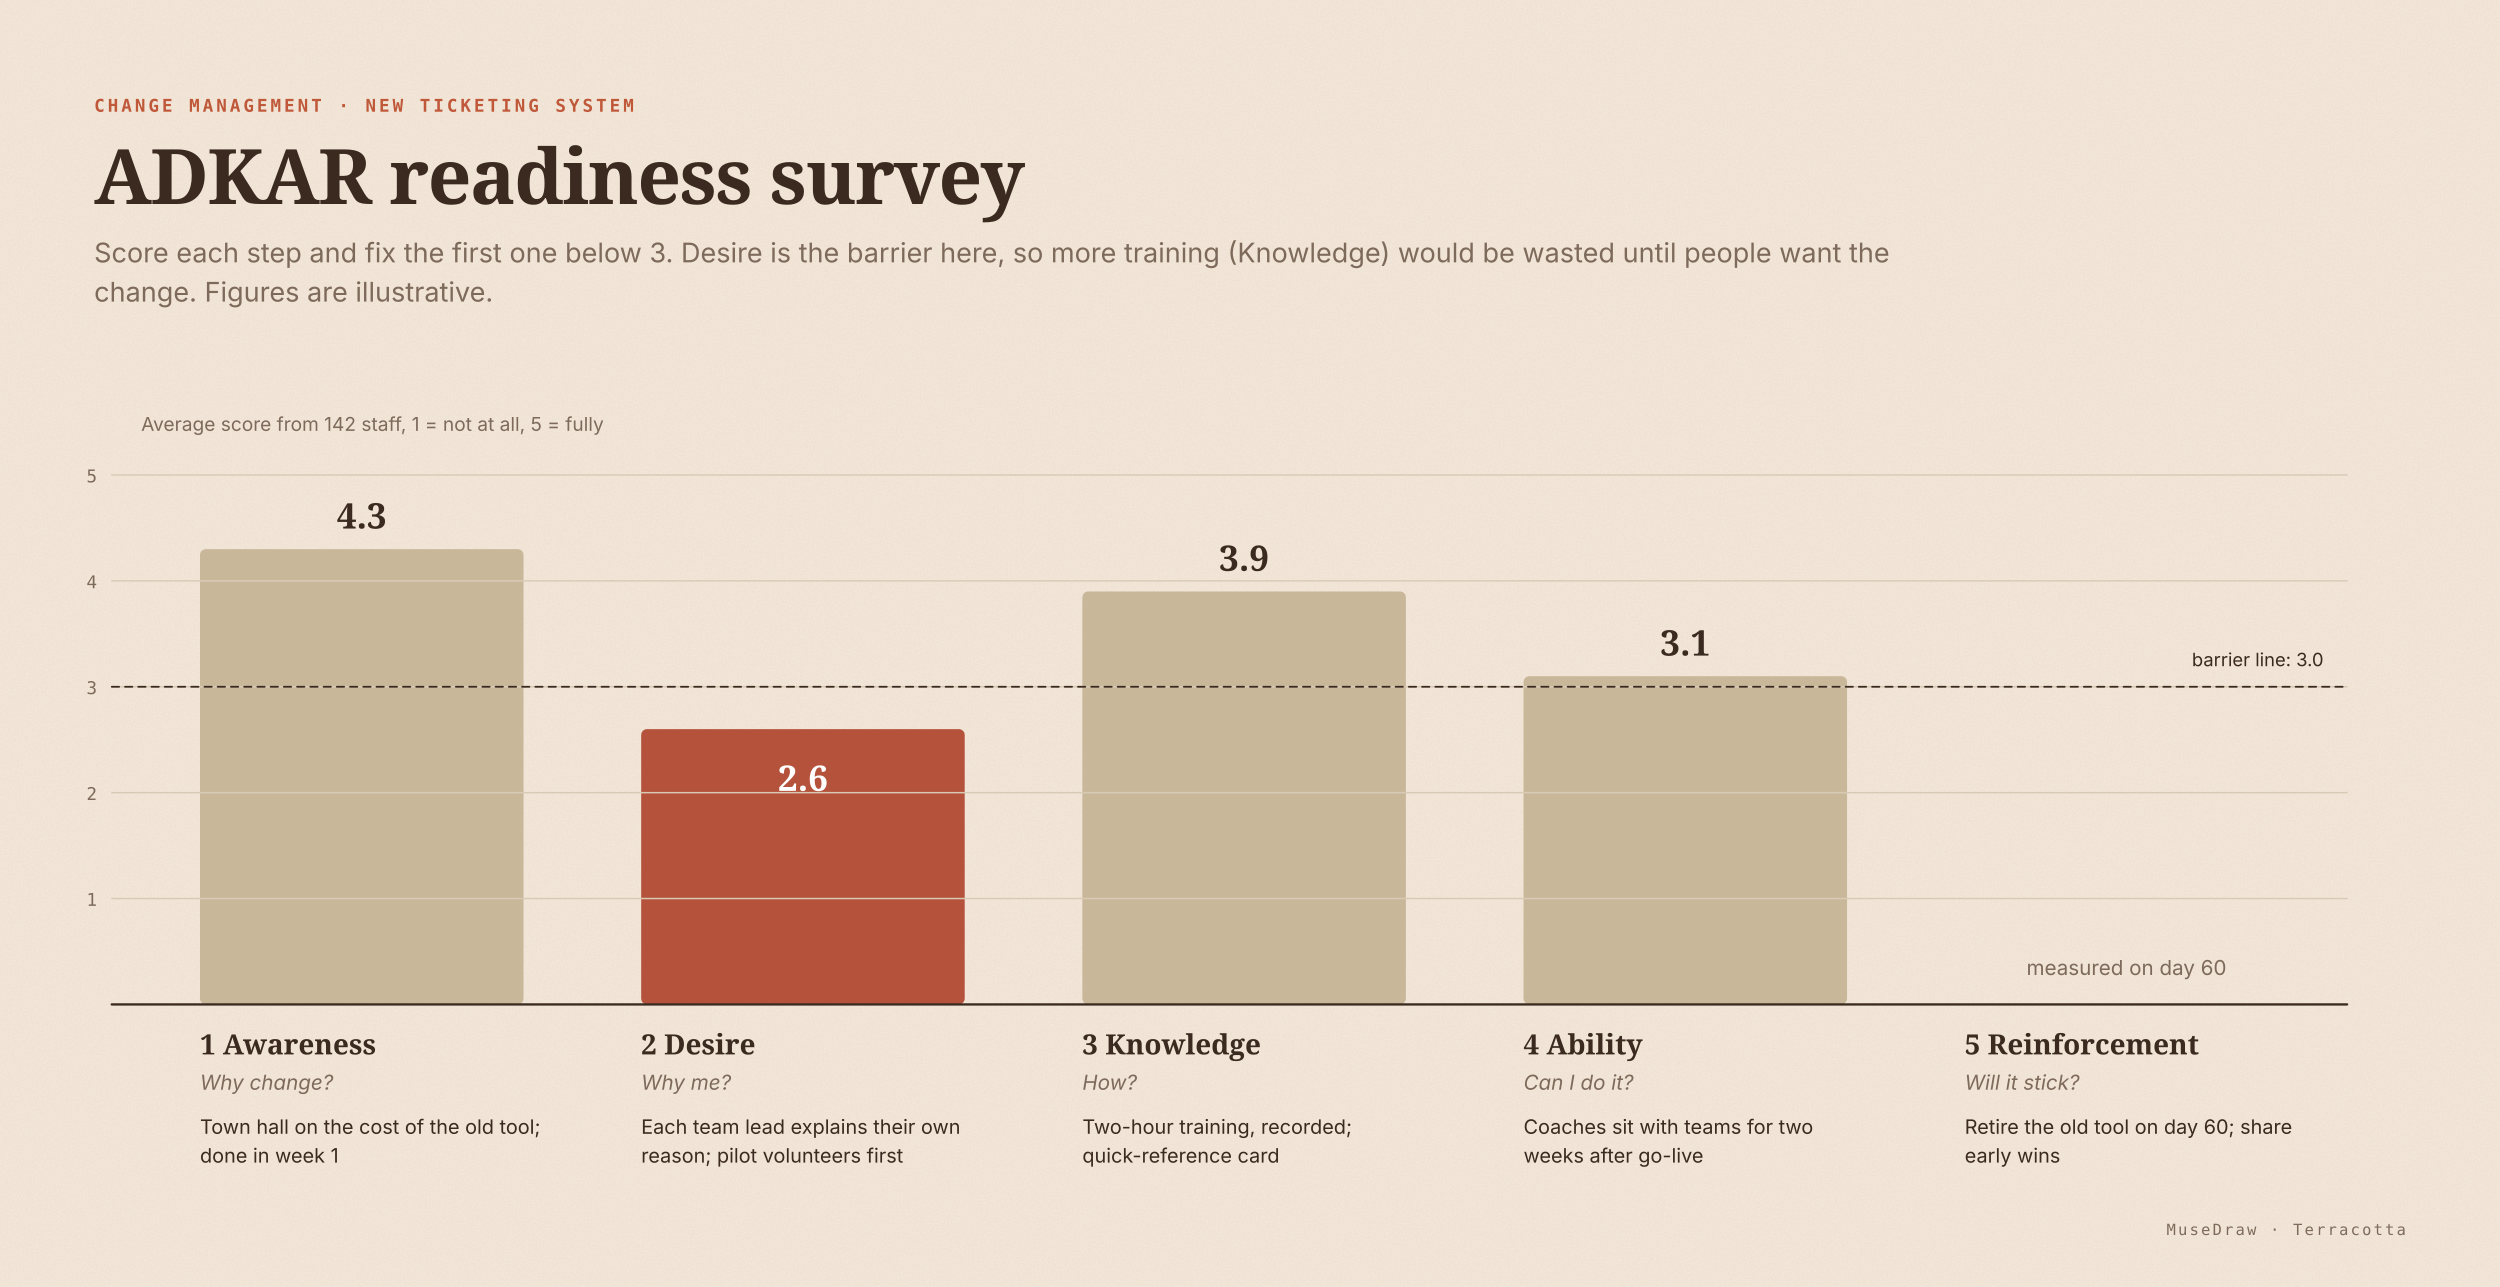
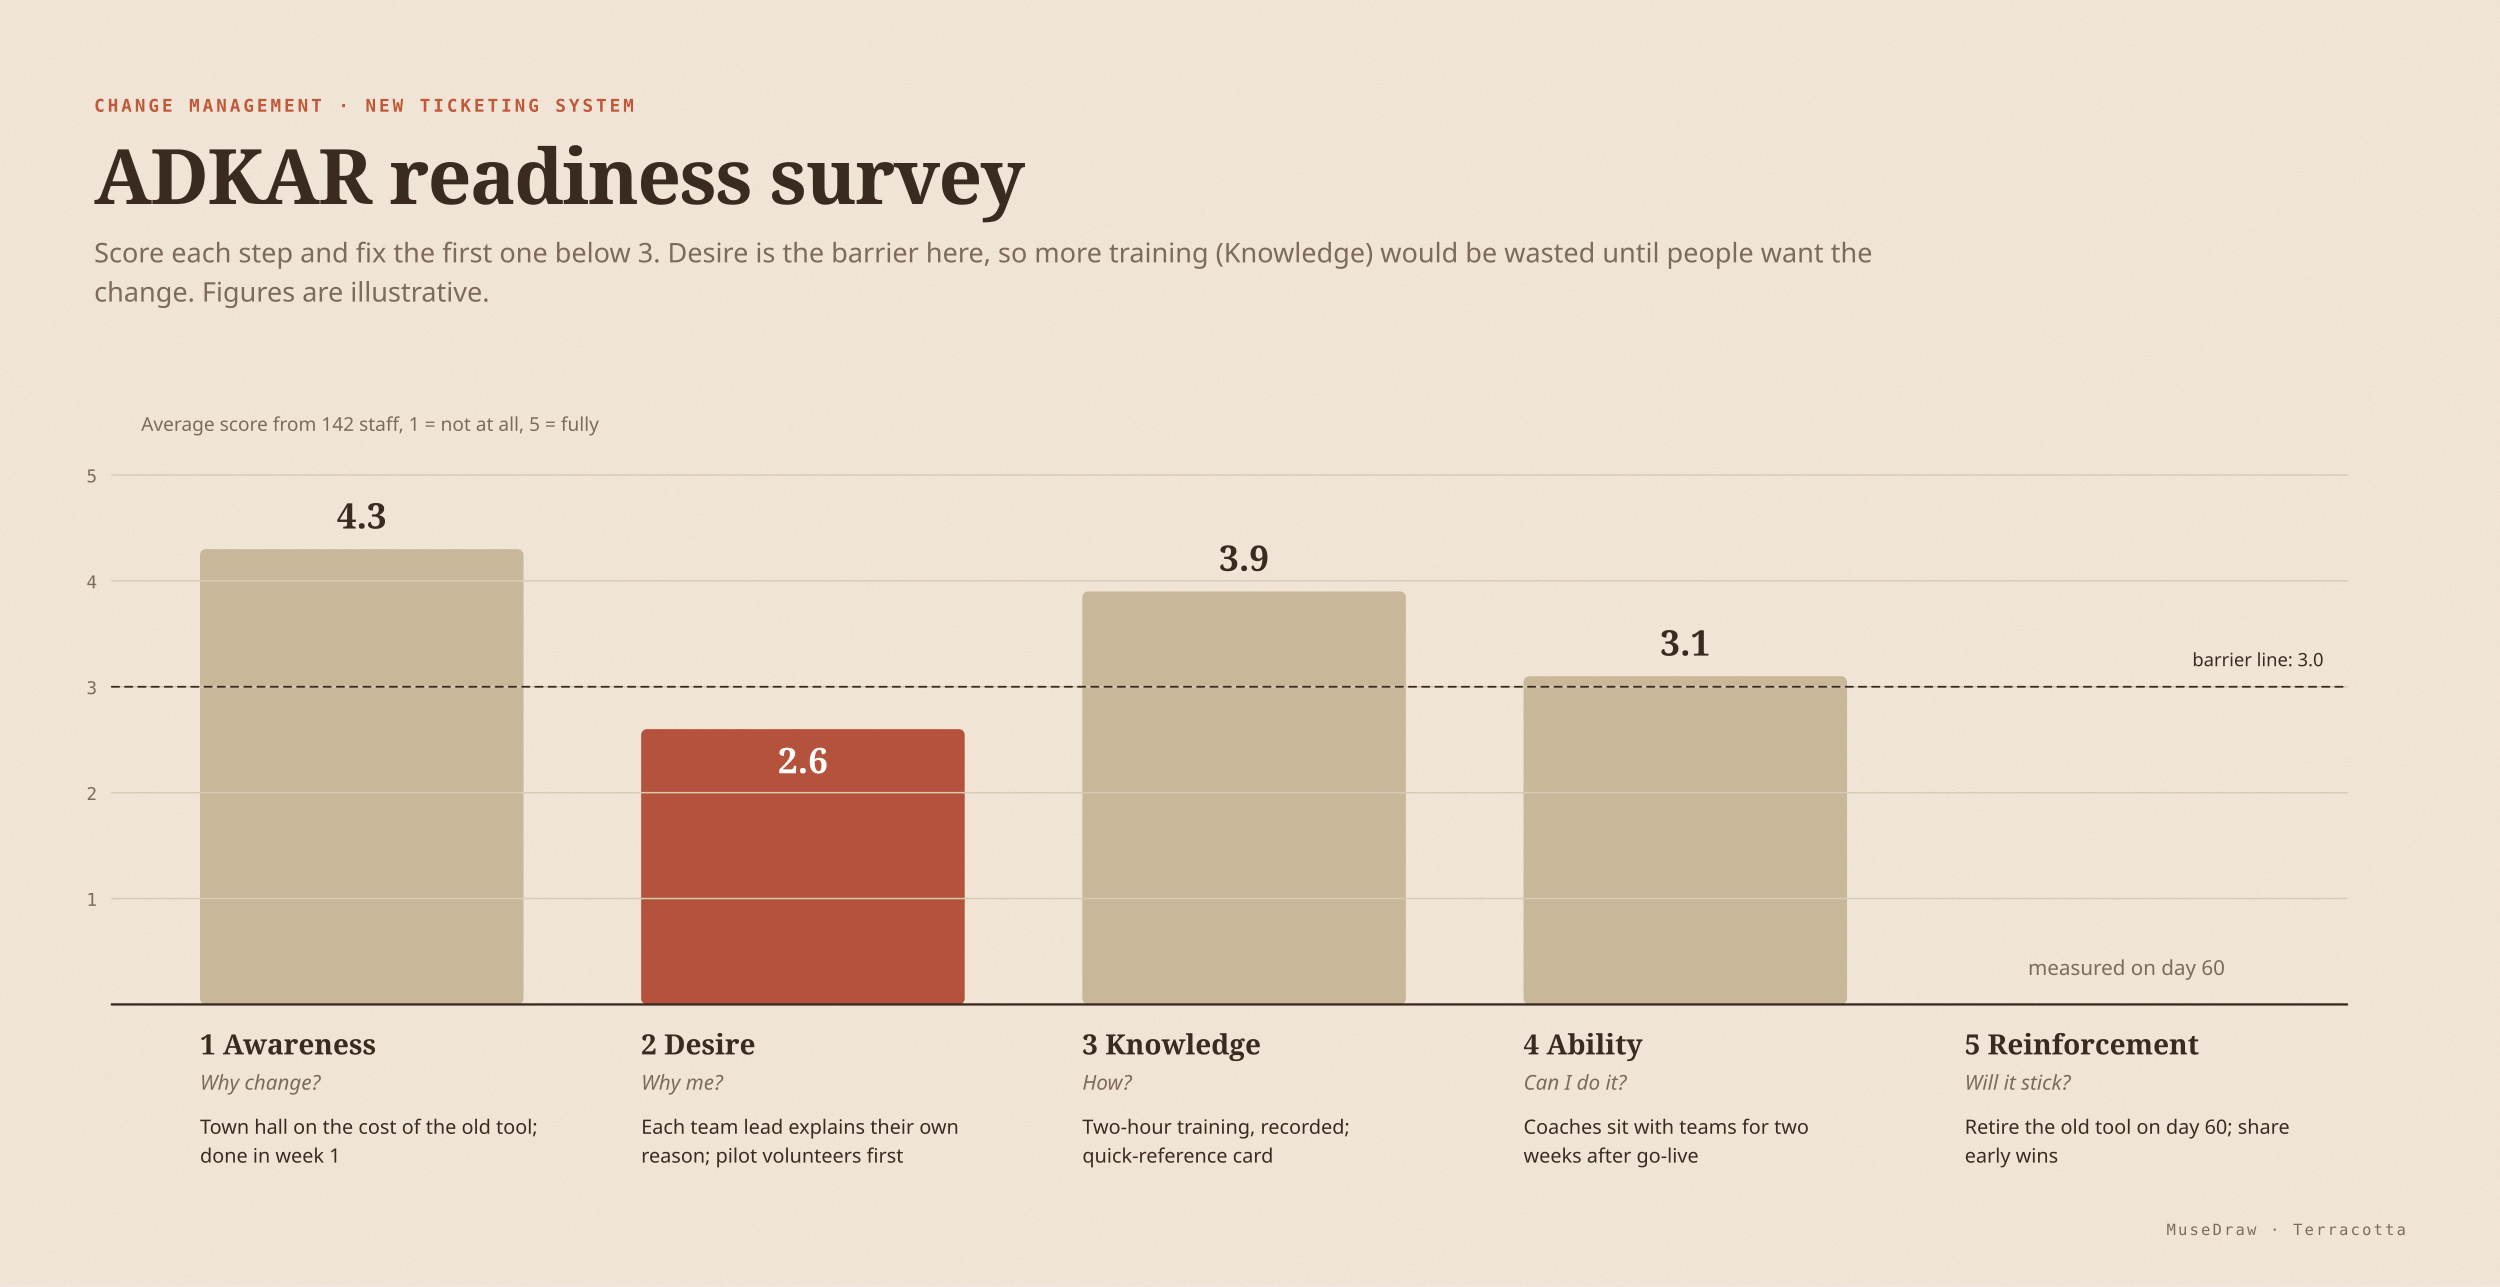
<svg xmlns="http://www.w3.org/2000/svg" viewBox="0 0 1700 875" width="1700" height="875" role="img" aria-labelledby="md-title md-desc" data-theme="terracotta">
  <defs>
    <filter id="tex-grain" x="0" y="0" width="100%" height="100%">
      <feTurbulence type="fractalNoise" baseFrequency="0.8" numOctaves="3" seed="7" stitchTiles="stitch" />
      <feColorMatrix type="matrix" values="0 0 0 0 0.45  0 0 0 0 0.3  0 0 0 0 0.2  0 0 0 0.5 0" />
    </filter>
  </defs>
  <g id="background">
    <rect id="canvas" width="1700" height="875" fill="#F3E8DA" />
    <rect width="1700" height="875" filter="url(#tex-grain)" opacity="0.18" />
  </g>
  <g id="zones">
    <g id="bar-1" data-md="bar">
      <rect x="136" y="373.4" width="220" height="309.6" rx="4" fill="#C9B79A" />
    </g>
    <g id="bar-2" data-md="bar">
      <rect x="436" y="495.8" width="220" height="187.2" rx="4" fill="#B5523B" />
    </g>
    <g id="bar-3" data-md="bar">
      <rect x="736" y="402.2" width="220" height="280.8" rx="4" fill="#C9B79A" />
    </g>
    <g id="bar-4" data-md="bar">
      <rect x="1036" y="459.8" width="220" height="223.2" rx="4" fill="#C9B79A" />
    </g>
-     <path id="line-1" d="M76 611 L1596 611" fill="none" stroke="#D8CBB6" stroke-width="1" stroke-linecap="round" />
-     <path id="line-2" d="M76 539 L1596 539" fill="none" stroke="#D8CBB6" stroke-width="1" stroke-linecap="round" />
-     <path id="line-3" d="M76 467 L1596 467" fill="none" stroke="#D8CBB6" stroke-width="1" stroke-linecap="round" />
-     <path id="line-4" d="M76 395 L1596 395" fill="none" stroke="#D8CBB6" stroke-width="1" stroke-linecap="round" />
-     <path id="line-5" d="M76 323 L1596 323" fill="none" stroke="#D8CBB6" stroke-width="1" stroke-linecap="round" />
-     <path id="line-6" d="M76 467 L1596 467" fill="none" stroke="#3A2A20" stroke-width="1.2" stroke-dasharray="5 4" stroke-linecap="round" />
-     <path id="line-7" d="M76 683 L1596 683" fill="none" stroke="#3A2A20" stroke-width="1.6" stroke-linecap="round" />
+     <path id="line-1" data-md-line="line-1" d="M76 611 L1596 611" fill="none" stroke="#D8CBB6" stroke-width="1" stroke-linecap="round" />
+     <path id="line-2" data-md-line="line-2" d="M76 539 L1596 539" fill="none" stroke="#D8CBB6" stroke-width="1" stroke-linecap="round" />
+     <path id="line-3" data-md-line="line-3" d="M76 467 L1596 467" fill="none" stroke="#D8CBB6" stroke-width="1" stroke-linecap="round" />
+     <path id="line-4" data-md-line="line-4" d="M76 395 L1596 395" fill="none" stroke="#D8CBB6" stroke-width="1" stroke-linecap="round" />
+     <path id="line-5" data-md-line="line-5" d="M76 323 L1596 323" fill="none" stroke="#D8CBB6" stroke-width="1" stroke-linecap="round" />
+     <path id="line-6" data-md-line="line-6" d="M76 467 L1596 467" fill="none" stroke="#3A2A20" stroke-width="1.2" stroke-dasharray="5 4" stroke-linecap="round" />
+     <path id="line-7" data-md-line="line-7" d="M76 683 L1596 683" fill="none" stroke="#3A2A20" stroke-width="1.6" stroke-linecap="round" />
  </g>
  <g id="edges" />
  <g id="nodes" />
  <g id="edge-labels" />
  <g id="notes" />
  <g id="legend" />
  <g id="texts">
-     <text x="66" y="616" font-family="IBM Plex Mono, Noto Sans SC, monospace" font-size="12" font-weight="400" fill="#7D6A5B" text-anchor="end">
-       <tspan x="66">1</tspan>
-     </text>
-     <text x="66" y="544" font-family="IBM Plex Mono, Noto Sans SC, monospace" font-size="12" font-weight="400" fill="#7D6A5B" text-anchor="end">
-       <tspan x="66">2</tspan>
-     </text>
-     <text x="66" y="472" font-family="IBM Plex Mono, Noto Sans SC, monospace" font-size="12" font-weight="400" fill="#7D6A5B" text-anchor="end">
-       <tspan x="66">3</tspan>
-     </text>
-     <text x="66" y="400" font-family="IBM Plex Mono, Noto Sans SC, monospace" font-size="12" font-weight="400" fill="#7D6A5B" text-anchor="end">
-       <tspan x="66">4</tspan>
-     </text>
-     <text x="66" y="328" font-family="IBM Plex Mono, Noto Sans SC, monospace" font-size="12" font-weight="400" fill="#7D6A5B" text-anchor="end">
-       <tspan x="66">5</tspan>
-     </text>
-     <text x="1580" y="453" font-family="Inter, Noto Sans SC, sans-serif" font-size="12.5" font-weight="400" fill="#3A2A20" text-anchor="end">
-       <tspan x="1580">barrier line: 3.0</tspan>
-     </text>
-     <text x="246" y="359.4" font-family="Fraunces, Noto Serif SC, serif" font-size="24" font-weight="700" fill="#3A2A20" text-anchor="middle">
-       <tspan x="246">4.3</tspan>
-     </text>
-     <text x="136" y="717" font-family="Fraunces, Noto Serif SC, serif" font-size="19" font-weight="700" fill="#3A2A20" text-anchor="start">
-       <tspan x="136">1  Awareness</tspan>
-     </text>
-     <text x="136" y="741" font-family="Inter, Noto Sans SC, sans-serif" font-size="14" font-weight="400" fill="#7D6A5B" text-anchor="start" font-style="italic">
-       <tspan x="136">Why change?</tspan>
-     </text>
-     <text x="136" y="771" font-family="Inter, Noto Sans SC, sans-serif" font-size="13.5" font-weight="400" fill="#3A2A20" text-anchor="start">
-       <tspan x="136">Town hall on the cost of the old tool;</tspan>
-       <tspan x="136" dy="19.58">done in week 1</tspan>
-     </text>
-     <text x="546" y="537.8" font-family="Fraunces, Noto Serif SC, serif" font-size="24" font-weight="700" fill="#FFFFFF" text-anchor="middle">
-       <tspan x="546">2.6</tspan>
-     </text>
-     <text x="436" y="717" font-family="Fraunces, Noto Serif SC, serif" font-size="19" font-weight="700" fill="#3A2A20" text-anchor="start">
-       <tspan x="436">2  Desire</tspan>
-     </text>
-     <text x="436" y="741" font-family="Inter, Noto Sans SC, sans-serif" font-size="14" font-weight="400" fill="#7D6A5B" text-anchor="start" font-style="italic">
-       <tspan x="436">Why me?</tspan>
-     </text>
-     <text x="436" y="771" font-family="Inter, Noto Sans SC, sans-serif" font-size="13.5" font-weight="400" fill="#3A2A20" text-anchor="start">
-       <tspan x="436">Each team lead explains their own</tspan>
-       <tspan x="436" dy="19.58">reason; pilot volunteers first</tspan>
-     </text>
-     <text x="846" y="388.2" font-family="Fraunces, Noto Serif SC, serif" font-size="24" font-weight="700" fill="#3A2A20" text-anchor="middle">
-       <tspan x="846">3.9</tspan>
-     </text>
-     <text x="736" y="717" font-family="Fraunces, Noto Serif SC, serif" font-size="19" font-weight="700" fill="#3A2A20" text-anchor="start">
-       <tspan x="736">3  Knowledge</tspan>
-     </text>
-     <text x="736" y="741" font-family="Inter, Noto Sans SC, sans-serif" font-size="14" font-weight="400" fill="#7D6A5B" text-anchor="start" font-style="italic">
-       <tspan x="736">How?</tspan>
-     </text>
-     <text x="736" y="771" font-family="Inter, Noto Sans SC, sans-serif" font-size="13.5" font-weight="400" fill="#3A2A20" text-anchor="start">
-       <tspan x="736">Two-hour training, recorded;</tspan>
-       <tspan x="736" dy="19.58">quick-reference card</tspan>
-     </text>
-     <text x="1146" y="445.8" font-family="Fraunces, Noto Serif SC, serif" font-size="24" font-weight="700" fill="#3A2A20" text-anchor="middle">
-       <tspan x="1146">3.1</tspan>
-     </text>
-     <text x="1036" y="717" font-family="Fraunces, Noto Serif SC, serif" font-size="19" font-weight="700" fill="#3A2A20" text-anchor="start">
-       <tspan x="1036">4  Ability</tspan>
-     </text>
-     <text x="1036" y="741" font-family="Inter, Noto Sans SC, sans-serif" font-size="14" font-weight="400" fill="#7D6A5B" text-anchor="start" font-style="italic">
-       <tspan x="1036">Can I do it?</tspan>
-     </text>
-     <text x="1036" y="771" font-family="Inter, Noto Sans SC, sans-serif" font-size="13.5" font-weight="400" fill="#3A2A20" text-anchor="start">
-       <tspan x="1036">Coaches sit with teams for two</tspan>
-       <tspan x="1036" dy="19.58">weeks after go-live</tspan>
-     </text>
-     <text x="1446" y="663" font-family="Inter, Noto Sans SC, sans-serif" font-size="14" font-weight="400" fill="#7D6A5B" text-anchor="middle">
-       <tspan x="1446">measured on day 60</tspan>
-     </text>
-     <text x="1336" y="717" font-family="Fraunces, Noto Serif SC, serif" font-size="19" font-weight="700" fill="#3A2A20" text-anchor="start">
-       <tspan x="1336">5  Reinforcement</tspan>
-     </text>
-     <text x="1336" y="741" font-family="Inter, Noto Sans SC, sans-serif" font-size="14" font-weight="400" fill="#7D6A5B" text-anchor="start" font-style="italic">
-       <tspan x="1336">Will it stick?</tspan>
-     </text>
-     <text x="1336" y="771" font-family="Inter, Noto Sans SC, sans-serif" font-size="13.5" font-weight="400" fill="#3A2A20" text-anchor="start">
-       <tspan x="1336">Retire the old tool on day 60; share</tspan>
-       <tspan x="1336" dy="19.58">early wins</tspan>
-     </text>
-     <text x="96" y="293" font-family="Inter, Noto Sans SC, sans-serif" font-size="13" font-weight="400" fill="#7D6A5B" text-anchor="start">
-       <tspan x="96">Average score from 142 staff, 1 = not at all, 5 = fully</tspan>
-     </text>
+     <g data-md-free-text="free-text-1">
+       <text x="66" y="616" font-family="Consolas, Microsoft YaHei, monospace" font-size="12" font-weight="400" fill="#7D6A5B" text-anchor="end">
+         <tspan x="66">1</tspan>
+       </text>
+     </g>
+     <g data-md-free-text="free-text-2">
+       <text x="66" y="544" font-family="Consolas, Microsoft YaHei, monospace" font-size="12" font-weight="400" fill="#7D6A5B" text-anchor="end">
+         <tspan x="66">2</tspan>
+       </text>
+     </g>
+     <g data-md-free-text="free-text-3">
+       <text x="66" y="472" font-family="Consolas, Microsoft YaHei, monospace" font-size="12" font-weight="400" fill="#7D6A5B" text-anchor="end">
+         <tspan x="66">3</tspan>
+       </text>
+     </g>
+     <g data-md-free-text="free-text-4">
+       <text x="66" y="400" font-family="Consolas, Microsoft YaHei, monospace" font-size="12" font-weight="400" fill="#7D6A5B" text-anchor="end">
+         <tspan x="66">4</tspan>
+       </text>
+     </g>
+     <g data-md-free-text="free-text-5">
+       <text x="66" y="328" font-family="Consolas, Microsoft YaHei, monospace" font-size="12" font-weight="400" fill="#7D6A5B" text-anchor="end">
+         <tspan x="66">5</tspan>
+       </text>
+     </g>
+     <g data-md-free-text="free-text-6">
+       <text x="1580" y="453" font-family="Segoe UI, Microsoft YaHei, sans-serif" font-size="12.5" font-weight="400" fill="#3A2A20" text-anchor="end">
+         <tspan x="1580">barrier line: 3.0</tspan>
+       </text>
+     </g>
+     <g data-md-free-text="free-text-7">
+       <text x="246" y="359.4" font-family="Georgia, SimSun, serif" font-size="24" font-weight="700" fill="#3A2A20" text-anchor="middle">
+         <tspan x="246">4.3</tspan>
+       </text>
+     </g>
+     <g data-md-free-text="free-text-8">
+       <text x="136" y="717" font-family="Georgia, SimSun, serif" font-size="19" font-weight="700" fill="#3A2A20" text-anchor="start">
+         <tspan x="136">1  Awareness</tspan>
+       </text>
+     </g>
+     <g data-md-free-text="free-text-9">
+       <text x="136" y="741" font-family="Segoe UI, Microsoft YaHei, sans-serif" font-size="14" font-weight="400" fill="#7D6A5B" text-anchor="start" font-style="italic">
+         <tspan x="136">Why change?</tspan>
+       </text>
+     </g>
+     <g data-md-free-text="free-text-10">
+       <text x="136" y="771" font-family="Segoe UI, Microsoft YaHei, sans-serif" font-size="13.5" font-weight="400" fill="#3A2A20" text-anchor="start">
+         <tspan x="136">Town hall on the cost of the old tool;</tspan>
+         <tspan x="136" dy="19.58">done in week 1</tspan>
+       </text>
+     </g>
+     <g data-md-free-text="free-text-11">
+       <text x="546" y="525.8" font-family="Georgia, SimSun, serif" font-size="24" font-weight="700" fill="#FFFFFF" text-anchor="middle">
+         <tspan x="546">2.6</tspan>
+       </text>
+     </g>
+     <g data-md-free-text="free-text-12">
+       <text x="436" y="717" font-family="Georgia, SimSun, serif" font-size="19" font-weight="700" fill="#3A2A20" text-anchor="start">
+         <tspan x="436">2  Desire</tspan>
+       </text>
+     </g>
+     <g data-md-free-text="free-text-13">
+       <text x="436" y="741" font-family="Segoe UI, Microsoft YaHei, sans-serif" font-size="14" font-weight="400" fill="#7D6A5B" text-anchor="start" font-style="italic">
+         <tspan x="436">Why me?</tspan>
+       </text>
+     </g>
+     <g data-md-free-text="free-text-14">
+       <text x="436" y="771" font-family="Segoe UI, Microsoft YaHei, sans-serif" font-size="13.5" font-weight="400" fill="#3A2A20" text-anchor="start">
+         <tspan x="436">Each team lead explains their own</tspan>
+         <tspan x="436" dy="19.58">reason; pilot volunteers first</tspan>
+       </text>
+     </g>
+     <g data-md-free-text="free-text-15">
+       <text x="846" y="388.2" font-family="Georgia, SimSun, serif" font-size="24" font-weight="700" fill="#3A2A20" text-anchor="middle">
+         <tspan x="846">3.9</tspan>
+       </text>
+     </g>
+     <g data-md-free-text="free-text-16">
+       <text x="736" y="717" font-family="Georgia, SimSun, serif" font-size="19" font-weight="700" fill="#3A2A20" text-anchor="start">
+         <tspan x="736">3  Knowledge</tspan>
+       </text>
+     </g>
+     <g data-md-free-text="free-text-17">
+       <text x="736" y="741" font-family="Segoe UI, Microsoft YaHei, sans-serif" font-size="14" font-weight="400" fill="#7D6A5B" text-anchor="start" font-style="italic">
+         <tspan x="736">How?</tspan>
+       </text>
+     </g>
+     <g data-md-free-text="free-text-18">
+       <text x="736" y="771" font-family="Segoe UI, Microsoft YaHei, sans-serif" font-size="13.5" font-weight="400" fill="#3A2A20" text-anchor="start">
+         <tspan x="736">Two-hour training, recorded;</tspan>
+         <tspan x="736" dy="19.58">quick-reference card</tspan>
+       </text>
+     </g>
+     <g data-md-free-text="free-text-19">
+       <text x="1146" y="445.8" font-family="Georgia, SimSun, serif" font-size="24" font-weight="700" fill="#3A2A20" text-anchor="middle">
+         <tspan x="1146">3.1</tspan>
+       </text>
+     </g>
+     <g data-md-free-text="free-text-20">
+       <text x="1036" y="717" font-family="Georgia, SimSun, serif" font-size="19" font-weight="700" fill="#3A2A20" text-anchor="start">
+         <tspan x="1036">4  Ability</tspan>
+       </text>
+     </g>
+     <g data-md-free-text="free-text-21">
+       <text x="1036" y="741" font-family="Segoe UI, Microsoft YaHei, sans-serif" font-size="14" font-weight="400" fill="#7D6A5B" text-anchor="start" font-style="italic">
+         <tspan x="1036">Can I do it?</tspan>
+       </text>
+     </g>
+     <g data-md-free-text="free-text-22">
+       <text x="1036" y="771" font-family="Segoe UI, Microsoft YaHei, sans-serif" font-size="13.5" font-weight="400" fill="#3A2A20" text-anchor="start">
+         <tspan x="1036">Coaches sit with teams for two</tspan>
+         <tspan x="1036" dy="19.58">weeks after go-live</tspan>
+       </text>
+     </g>
+     <g data-md-free-text="free-text-23">
+       <text x="1446" y="663" font-family="Segoe UI, Microsoft YaHei, sans-serif" font-size="14" font-weight="400" fill="#7D6A5B" text-anchor="middle">
+         <tspan x="1446">measured on day 60</tspan>
+       </text>
+     </g>
+     <g data-md-free-text="free-text-24">
+       <text x="1336" y="717" font-family="Georgia, SimSun, serif" font-size="19" font-weight="700" fill="#3A2A20" text-anchor="start">
+         <tspan x="1336">5  Reinforcement</tspan>
+       </text>
+     </g>
+     <g data-md-free-text="free-text-25">
+       <text x="1336" y="741" font-family="Segoe UI, Microsoft YaHei, sans-serif" font-size="14" font-weight="400" fill="#7D6A5B" text-anchor="start" font-style="italic">
+         <tspan x="1336">Will it stick?</tspan>
+       </text>
+     </g>
+     <g data-md-free-text="free-text-26">
+       <text x="1336" y="771" font-family="Segoe UI, Microsoft YaHei, sans-serif" font-size="13.5" font-weight="400" fill="#3A2A20" text-anchor="start">
+         <tspan x="1336">Retire the old tool on day 60; share</tspan>
+         <tspan x="1336" dy="19.58">early wins</tspan>
+       </text>
+     </g>
+     <g data-md-free-text="free-text-27">
+       <text x="96" y="293" font-family="Segoe UI, Microsoft YaHei, sans-serif" font-size="13" font-weight="400" fill="#7D6A5B" text-anchor="start">
+         <tspan x="96">Average score from 142 staff, 1 = not at all, 5 = fully</tspan>
+       </text>
+     </g>
  </g>
  <g id="header">
-     <text x="64" y="76" font-family="IBM Plex Mono, Noto Sans SC, monospace" font-size="12" font-weight="600" fill="#C0583A" text-anchor="start" letter-spacing="2">
+     <text x="64" y="76" font-family="Consolas, Microsoft YaHei, monospace" font-size="12" font-weight="600" fill="#C0583A" text-anchor="start" letter-spacing="2">
      <tspan x="64">CHANGE MANAGEMENT · NEW TICKETING SYSTEM</tspan>
    </text>
-     <text x="64" y="138.72" font-family="Fraunces, Noto Serif SC, serif" font-size="52" font-weight="600" fill="#3A2A20" text-anchor="start" letter-spacing="-1">
+     <text x="64" y="138.72" font-family="Georgia, SimSun, serif" font-size="52" font-weight="600" fill="#3A2A20" text-anchor="start" letter-spacing="-1">
      <tspan x="64">ADKAR readiness survey</tspan>
    </text>
-     <text x="64" y="178.4" font-family="Inter, Noto Sans SC, sans-serif" font-size="18.4" font-weight="400" fill="#7D6A5B" text-anchor="start">
+     <text x="64" y="178.4" font-family="Segoe UI, Microsoft YaHei, sans-serif" font-size="18.4" font-weight="400" fill="#7D6A5B" text-anchor="start">
      <tspan x="64">Score each step and fix the first one below 3. Desire is the barrier here, so more training (Knowledge) would be wasted until people want the</tspan>
      <tspan x="64" dy="26.68">change. Figures are illustrative.</tspan>
    </text>
  </g>
  <g id="footer">
-     <text x="1636" y="839.8" font-family="IBM Plex Mono, Noto Sans SC, monospace" font-size="10.5" font-weight="400" fill="#7D6A5B" text-anchor="end" letter-spacing="1.5">
+     <text x="1636" y="839.8" font-family="Consolas, Microsoft YaHei, monospace" font-size="10.5" font-weight="400" fill="#7D6A5B" text-anchor="end" letter-spacing="1.5">
      <tspan x="1636">MuseDraw · Terracotta</tspan>
    </text>
  </g>
</svg>
